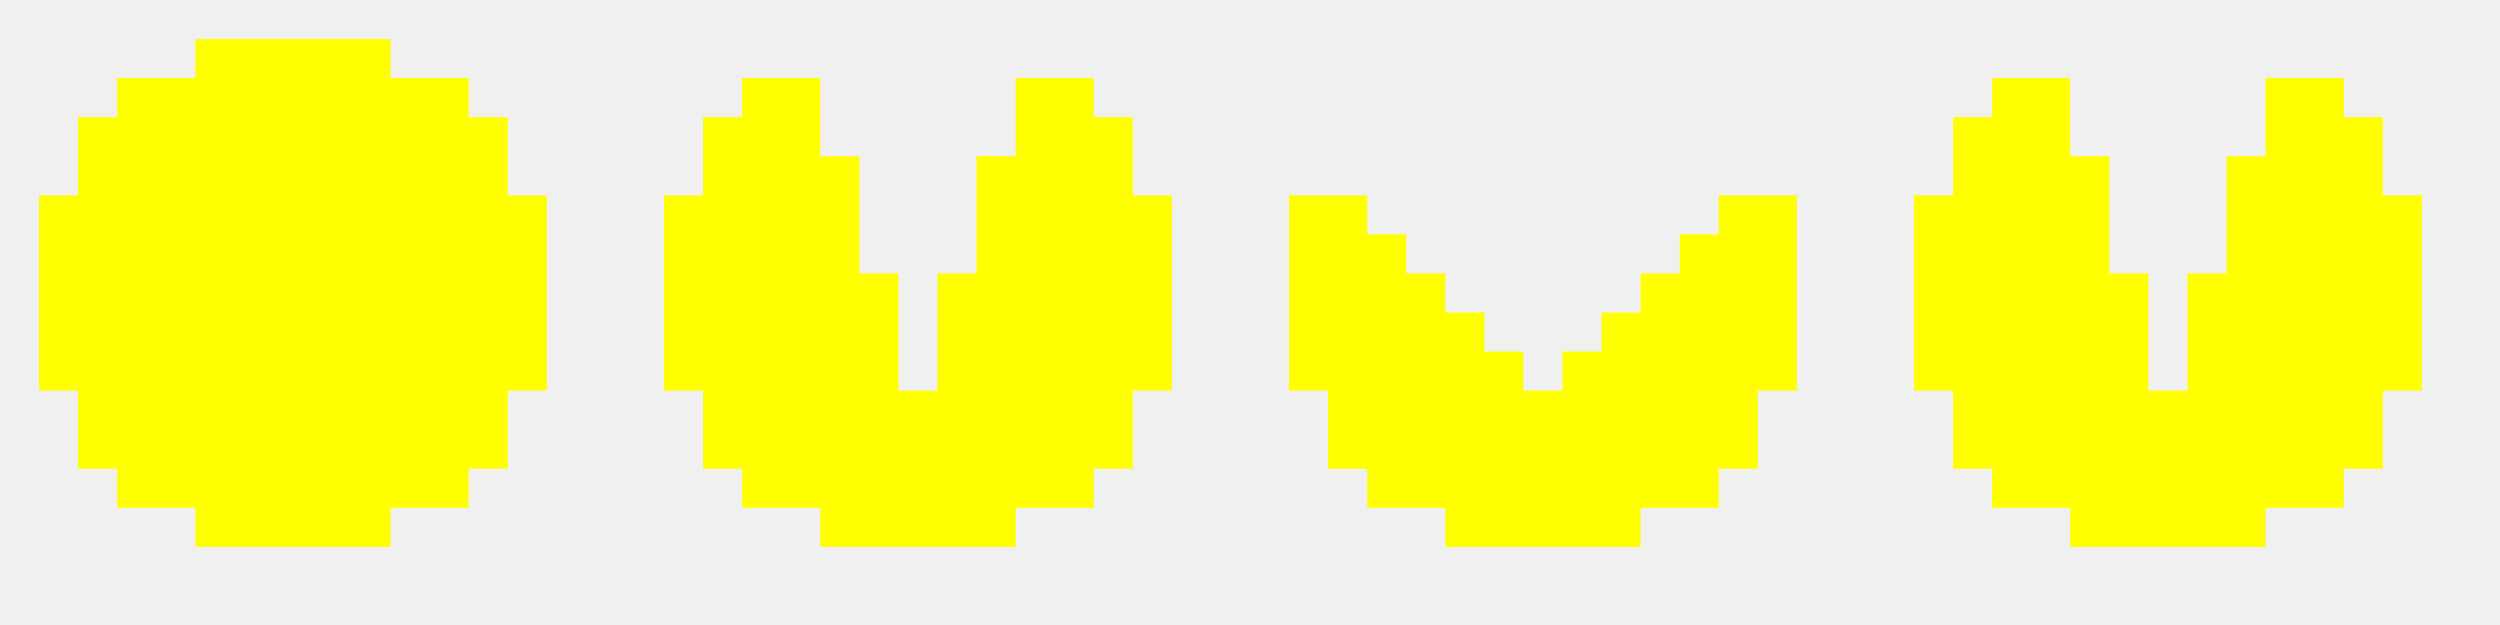
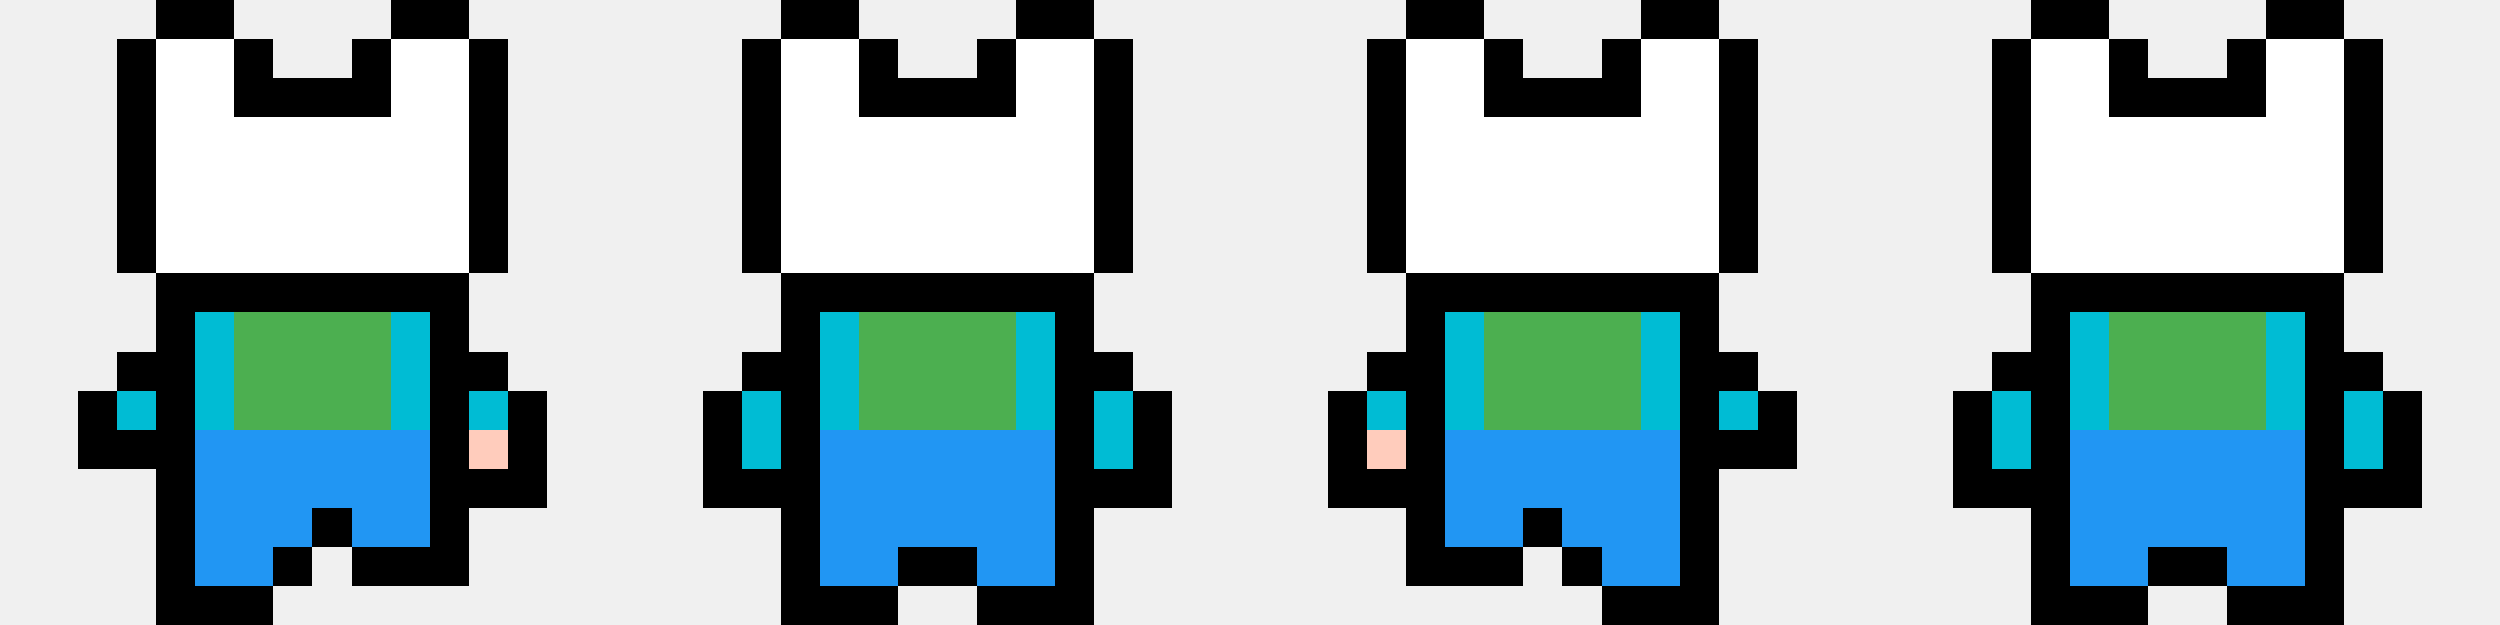
- <svg xmlns="http://www.w3.org/2000/svg" width="64" height="16" viewBox="0 0 64 16" fill="none">
-   <path d="M5 2H3V3H2V5H1V10H2V12H3V13H5V14H10V13H12V12H13V10H14V5H13V3H12V2H10V1H5V2Z" fill="#FFFF00" />
-   <path d="M21 14L26 14L26 13L28 13L28 12L29 12L29 10L30 10L30 5L29 5L29 3L28 3L28 2L26 2L26 4L25 4L25 7L24 7L24 10L23 10L23 7L22 7L22 4L21 4L21 2L19 2L19 3L18 3L18 5L17 5L17 10L18 10L18 12L19 12L19 13L21 13L21 14Z" fill="#FFFF00" />
-   <path d="M37 14L42 14L42 13L44 13L44 12L45 12L45 10L46 10L46 5L44 5L44 6L43 6L43 7L42 7L42 8L41 8L41 9L40 9L40 10L39 10L39 9L38 9L38 8L37 8L37 7L36 7L36 6L35 6L35 5L33 5L33 10L34 10L34 12L35 12L35 13L37 13L37 14Z" fill="#FFFF00" />
-   <path d="M53 14L58 14L58 13L60 13L60 12L61 12L61 10L62 10L62 5L61 5L61 3L60 3L60 2L58 2L58 4L57 4L57 7L56 7L56 10L55 10L55 7L54 7L54 4L53 4L53 2L51 2L51 3L50 3L50 5L49 5L49 10L50 10L50 12L51 12L51 13L53 13L53 14Z" fill="#FFFF00" />
+ <svg xmlns="http://www.w3.org/2000/svg" viewBox="0 -0.5 64 16" shape-rendering="crispEdges">
+   <path stroke="#000000" d="M4 0h2M10 0h2M20 0h2M26 0h2M36 0h2M42 0h2M52 0h2M58 0h2M3 1h1M6 1h1M9 1h1M12 1h1M19 1h1M22 1h1M25 1h1M28 1h1M35 1h1M38 1h1M41 1h1M44 1h1M51 1h1M54 1h1M57 1h1M60 1h1M3 2h1M6 2h4M12 2h1M19 2h1M22 2h4M28 2h1M35 2h1M38 2h4M44 2h1M51 2h1M54 2h4M60 2h1M3 3h1M12 3h1M19 3h1M28 3h1M35 3h1M44 3h1M51 3h1M60 3h1M3 4h1M12 4h1M19 4h1M28 4h1M35 4h1M44 4h1M51 4h1M60 4h1M3 5h1M12 5h1M19 5h1M28 5h1M35 5h1M44 5h1M51 5h1M60 5h1M3 6h1M12 6h1M19 6h1M28 6h1M35 6h1M44 6h1M51 6h1M60 6h1M4 7h8M20 7h8M36 7h8M52 7h8M4 8h1M11 8h1M20 8h1M27 8h1M36 8h1M43 8h1M52 8h1M59 8h1M3 9h2M11 9h2M19 9h2M27 9h2M35 9h2M43 9h2M51 9h2M59 9h2M2 10h1M4 10h1M11 10h1M13 10h1M18 10h1M20 10h1M27 10h1M29 10h1M34 10h1M36 10h1M43 10h1M45 10h1M50 10h1M52 10h1M59 10h1M61 10h1M2 11h3M11 11h1M13 11h1M18 11h1M20 11h1M27 11h1M29 11h1M34 11h1M36 11h1M43 11h3M50 11h1M52 11h1M59 11h1M61 11h1M4 12h1M11 12h3M18 12h3M27 12h3M34 12h3M43 12h1M50 12h3M59 12h3M4 13h1M8 13h1M11 13h1M20 13h1M27 13h1M36 13h1M39 13h1M43 13h1M52 13h1M59 13h1M4 14h1M7 14h1M9 14h3M20 14h1M23 14h2M27 14h1M36 14h3M40 14h1M43 14h1M52 14h1M55 14h2M59 14h1M4 15h3M20 15h3M25 15h3M41 15h3M52 15h3M57 15h3" />
+   <path stroke="#ffffff" d="M4 1h2M10 1h2M20 1h2M26 1h2M36 1h2M42 1h2M52 1h2M58 1h2M4 2h2M10 2h2M20 2h2M26 2h2M36 2h2M42 2h2M52 2h2M58 2h2M4 3h8M20 3h8M36 3h8M52 3h8M4 4h8M20 4h8M36 4h8M52 4h8M4 5h8M20 5h8M36 5h8M52 5h8M4 6h8M20 6h8M36 6h8M52 6h8" />
+   <path stroke="#00bcd4" d="M5 8h1M10 8h1M21 8h1M26 8h1M37 8h1M42 8h1M53 8h1M58 8h1M5 9h1M10 9h1M21 9h1M26 9h1M37 9h1M42 9h1M53 9h1M58 9h1M3 10h1M5 10h1M10 10h1M12 10h1M19 10h1M21 10h1M26 10h1M28 10h1M35 10h1M37 10h1M42 10h1M44 10h1M51 10h1M53 10h1M58 10h1M60 10h1M19 11h1M28 11h1M51 11h1M60 11h1" />
+   <path stroke="#4caf50" d="M6 8h4M22 8h4M38 8h4M54 8h4M6 9h4M22 9h4M38 9h4M54 9h4M6 10h4M22 10h4M38 10h4M54 10h4" />
+   <path stroke="#2196f3" d="M5 11h6M21 11h6M37 11h6M53 11h6M5 12h6M21 12h6M37 12h6M53 12h6M5 13h3M9 13h2M21 13h6M37 13h2M40 13h3M53 13h6M5 14h2M21 14h2M25 14h2M41 14h2M53 14h2M57 14h2" />
+   <path stroke="#ffccbc" d="M12 11h1M35 11h1" />
</svg>
